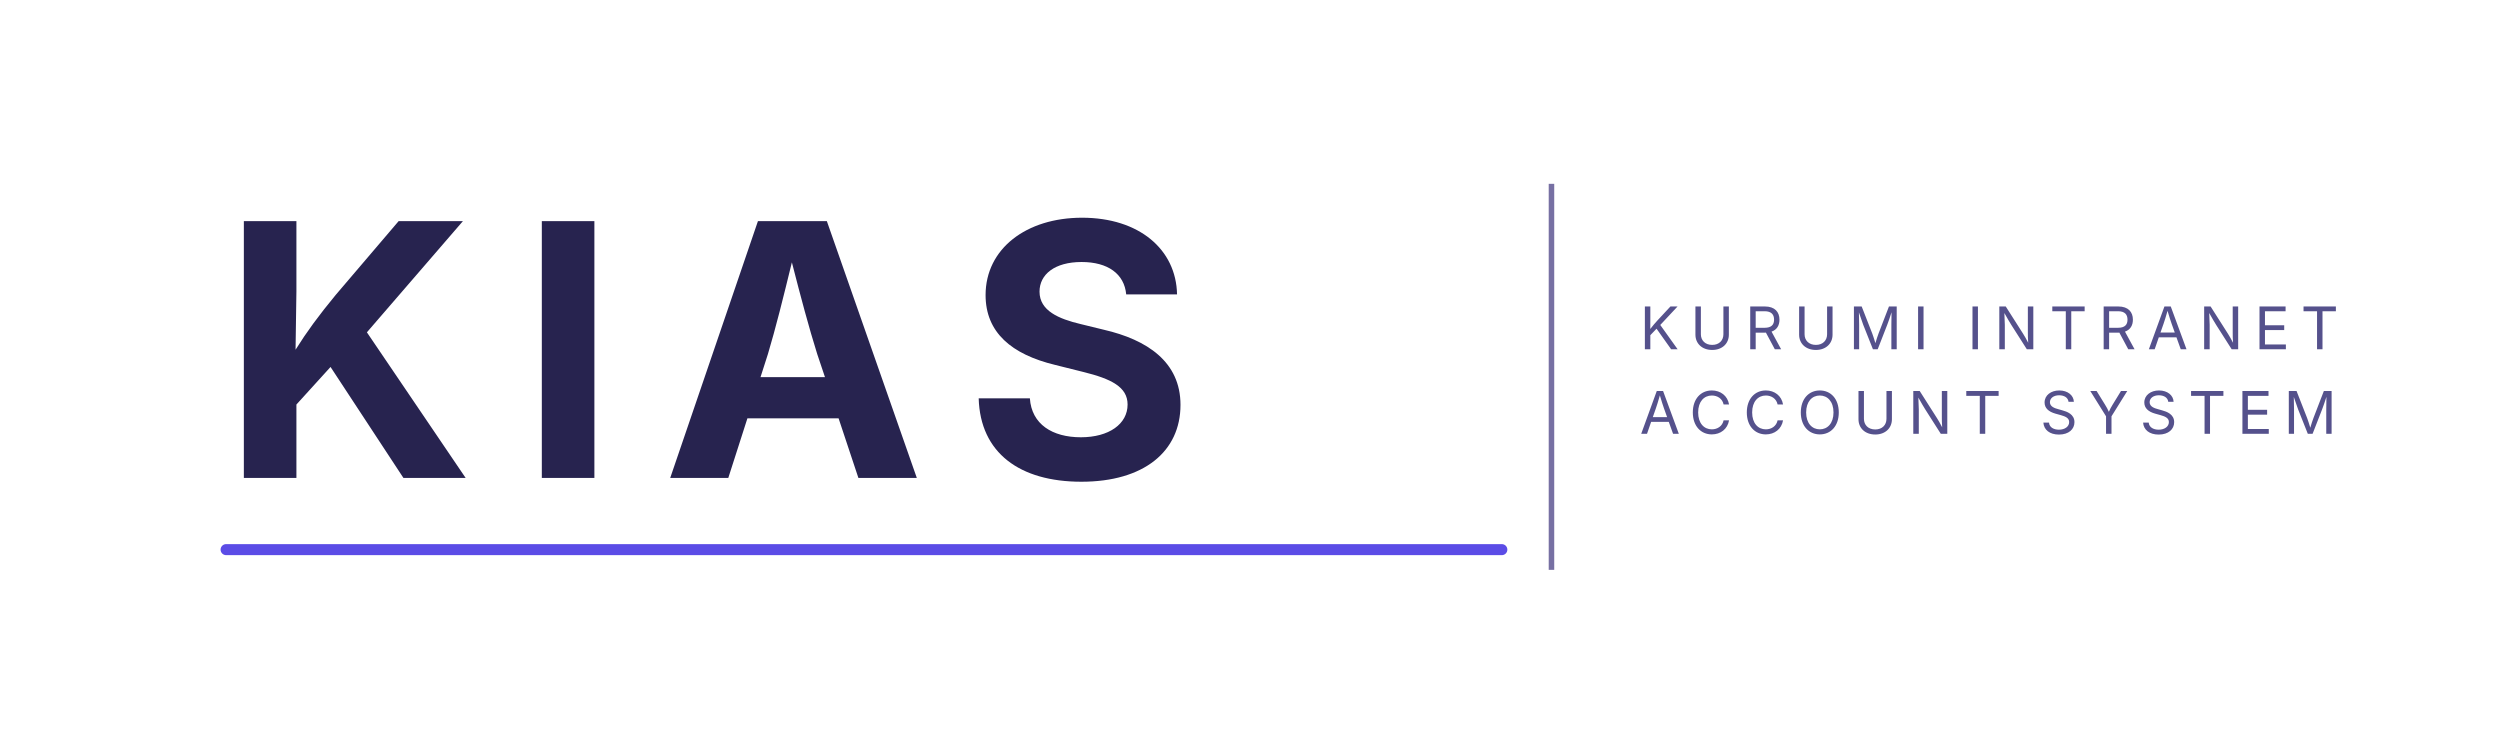
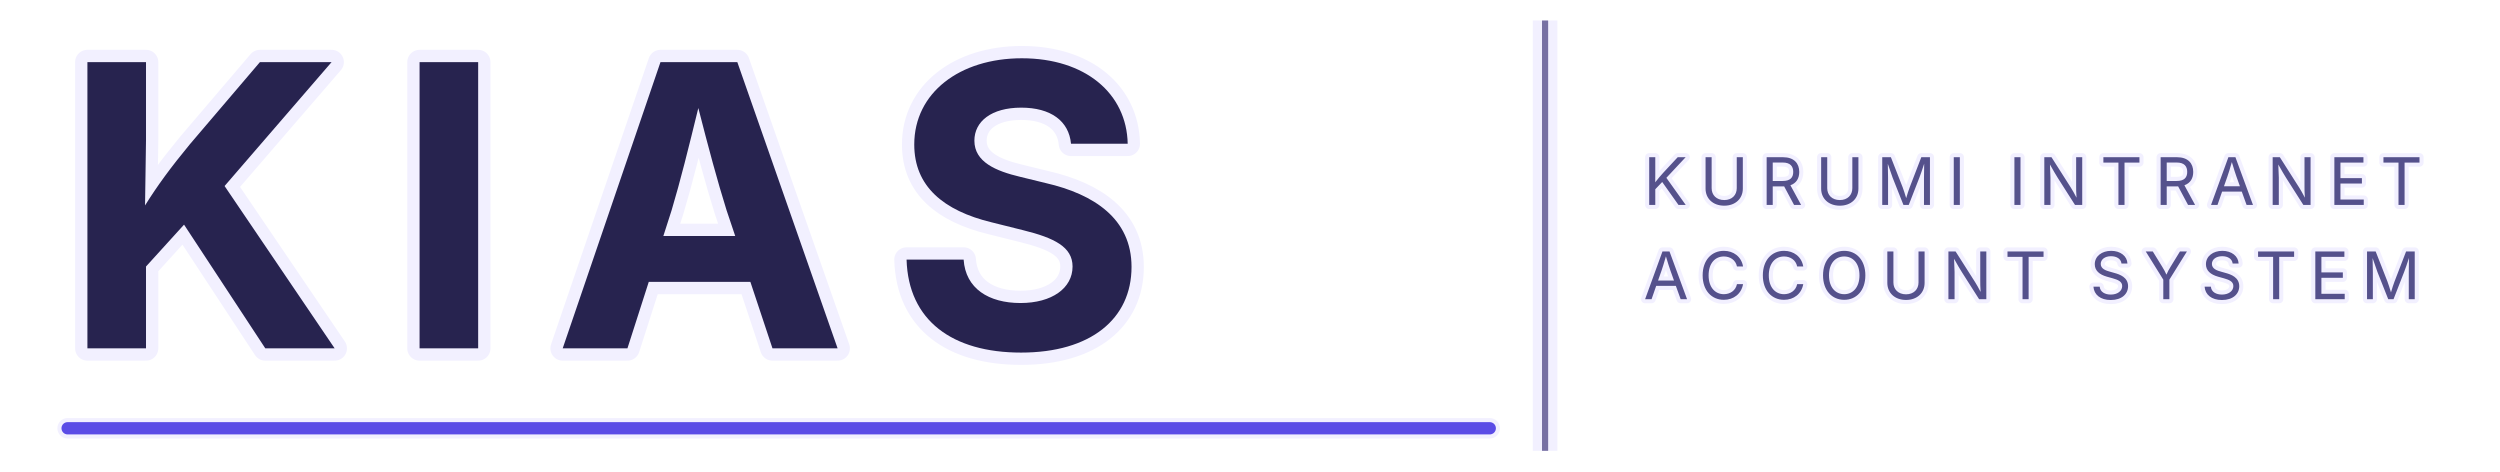
- <svg xmlns="http://www.w3.org/2000/svg" width="68000" height="20000" viewBox="0 0 680 200" role="img">
+ <svg xmlns="http://www.w3.org/2000/svg" viewBox="45 45 610 115" preserveAspectRatio="xMidYMid meet" role="img">
  <style>
-     .logo-primary { fill: #27234f; }
-     .logo-divider { stroke: #7770a3; }
-     .logo-secondary { fill: #55518c; }
-     .logo-accent { fill: #5b4ce6; }
+     .logo-primary {
+       fill: #27234f;
+       stroke: #f2f0ff;
+       stroke-width: 6;
+       paint-order: stroke fill;
+       stroke-linejoin: round;
+     }
+     .logo-divider-halo {
+       stroke: #f2f0ff;
+       stroke-width: 6;
+     }
+     .logo-divider {
+       stroke: #7770a3;
+       stroke-width: 1.5;
+     }
+     .logo-secondary {
+       fill: #55518c;
+       stroke: #f2f0ff;
+       stroke-width: 2;
+       paint-order: stroke fill;
+       stroke-linejoin: round;
+     }
+     .logo-accent {
+       fill: #5b4ce6;
+       stroke: #f2f0ff;
+       stroke-width: 2;
+       paint-order: stroke fill;
+     }

    @media (prefers-color-scheme: dark) {
-       .logo-primary { fill: #f2f0ff; }
+       .logo-primary {
+         fill: #f2f0ff;
+         stroke: #27234f;
+         stroke-width: 2.5;
+       }
+       .logo-divider-halo {
+         stroke: #27234f;
+         stroke-width: 5;
+       }
      .logo-divider { stroke: #9189c7; }
-       .logo-secondary { fill: #c4beff; }
-       .logo-accent { fill: #9b91ff; }
+       .logo-secondary {
+         fill: #c4beff;
+         stroke: #27234f;
+         stroke-width: 0.8;
+       }
+       .logo-accent {
+         fill: #9b91ff;
+         stroke: #27234f;
+         stroke-width: 1.4;
+       }
    }
  </style>
  <text class="logo-primary" x="60" y="130" font-family="system-ui, -apple-system, sans-serif" font-size="96" font-weight="700" letter-spacing="12">KIAS</text>
-   <line class="logo-divider" x1="422" y1="50" x2="422" y2="155" stroke-width="1.5" />
+   <line class="logo-divider-halo" x1="422" y1="50" x2="422" y2="155" />
+   <line class="logo-divider" x1="422" y1="50" x2="422" y2="155" />
  <text class="logo-secondary" x="446" y="95" font-family="system-ui, -apple-system, sans-serif" font-size="16" font-weight="400" letter-spacing="3">KURUMI INTRANET</text>
  <text class="logo-secondary" x="446" y="118" font-family="system-ui, -apple-system, sans-serif" font-size="16" font-weight="400" letter-spacing="3">ACCOUNT SYSTEM</text>
  <rect class="logo-accent" x="60" y="148" width="350" height="3" rx="1.5" />
</svg>
